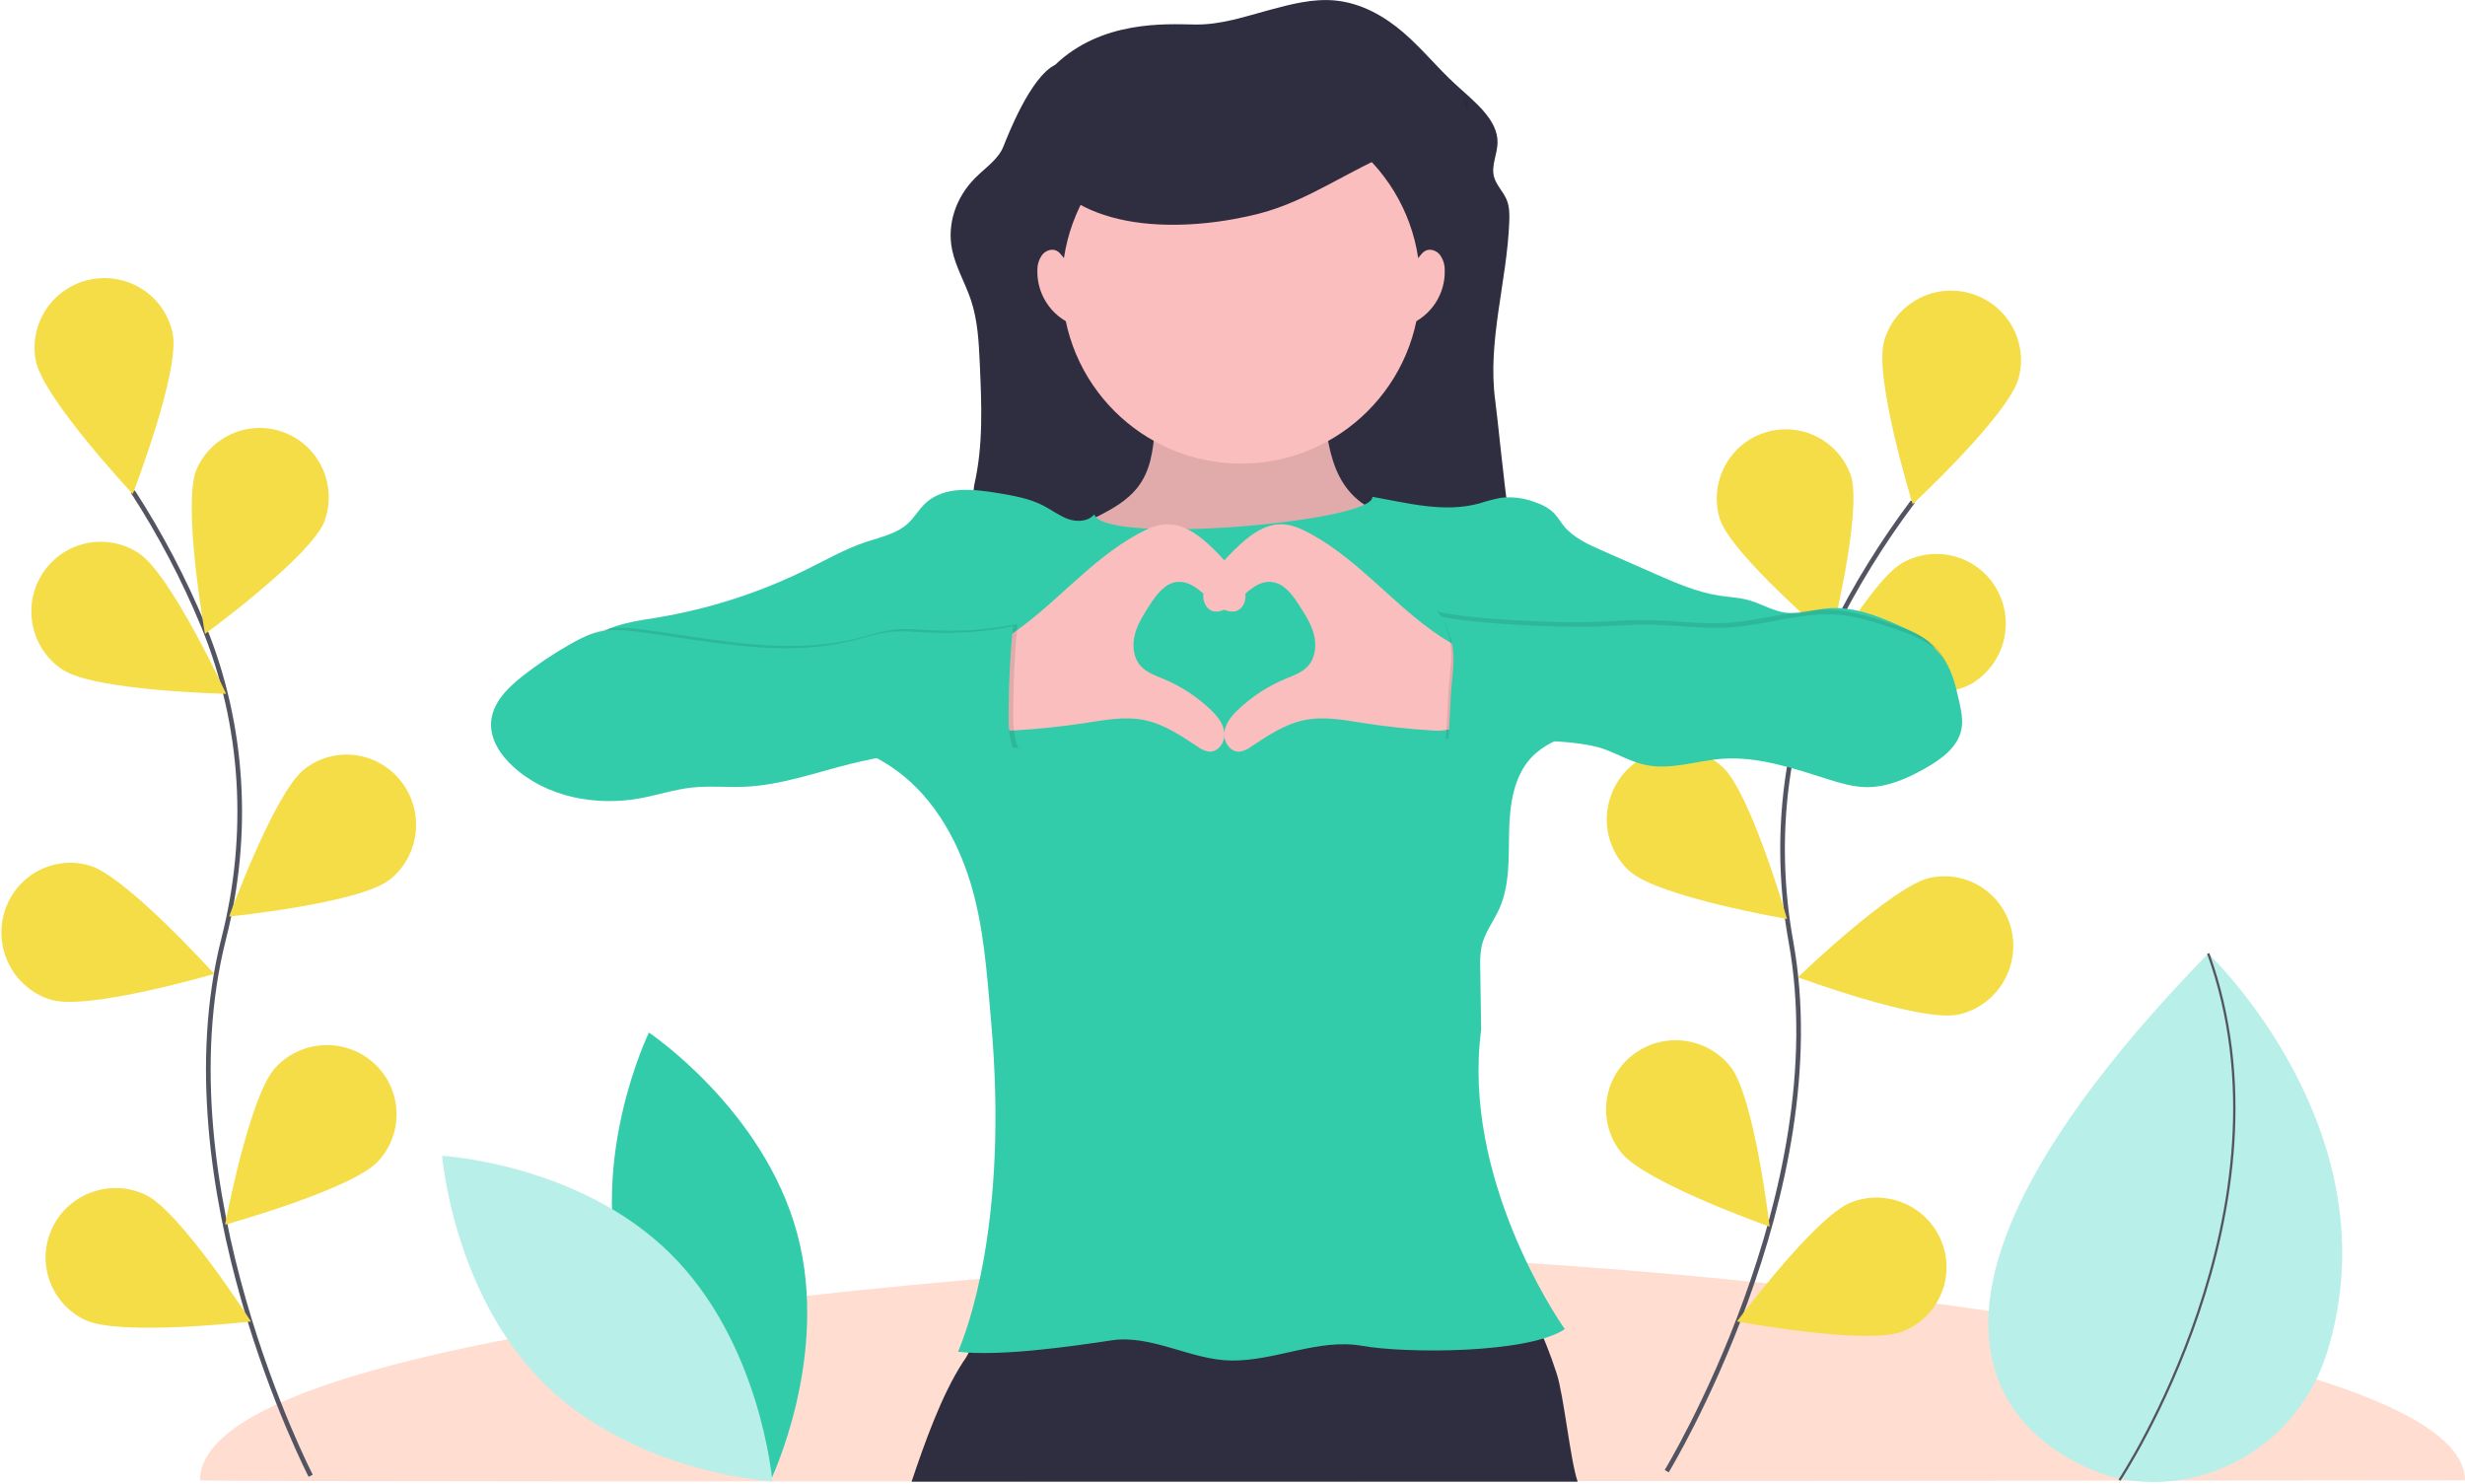
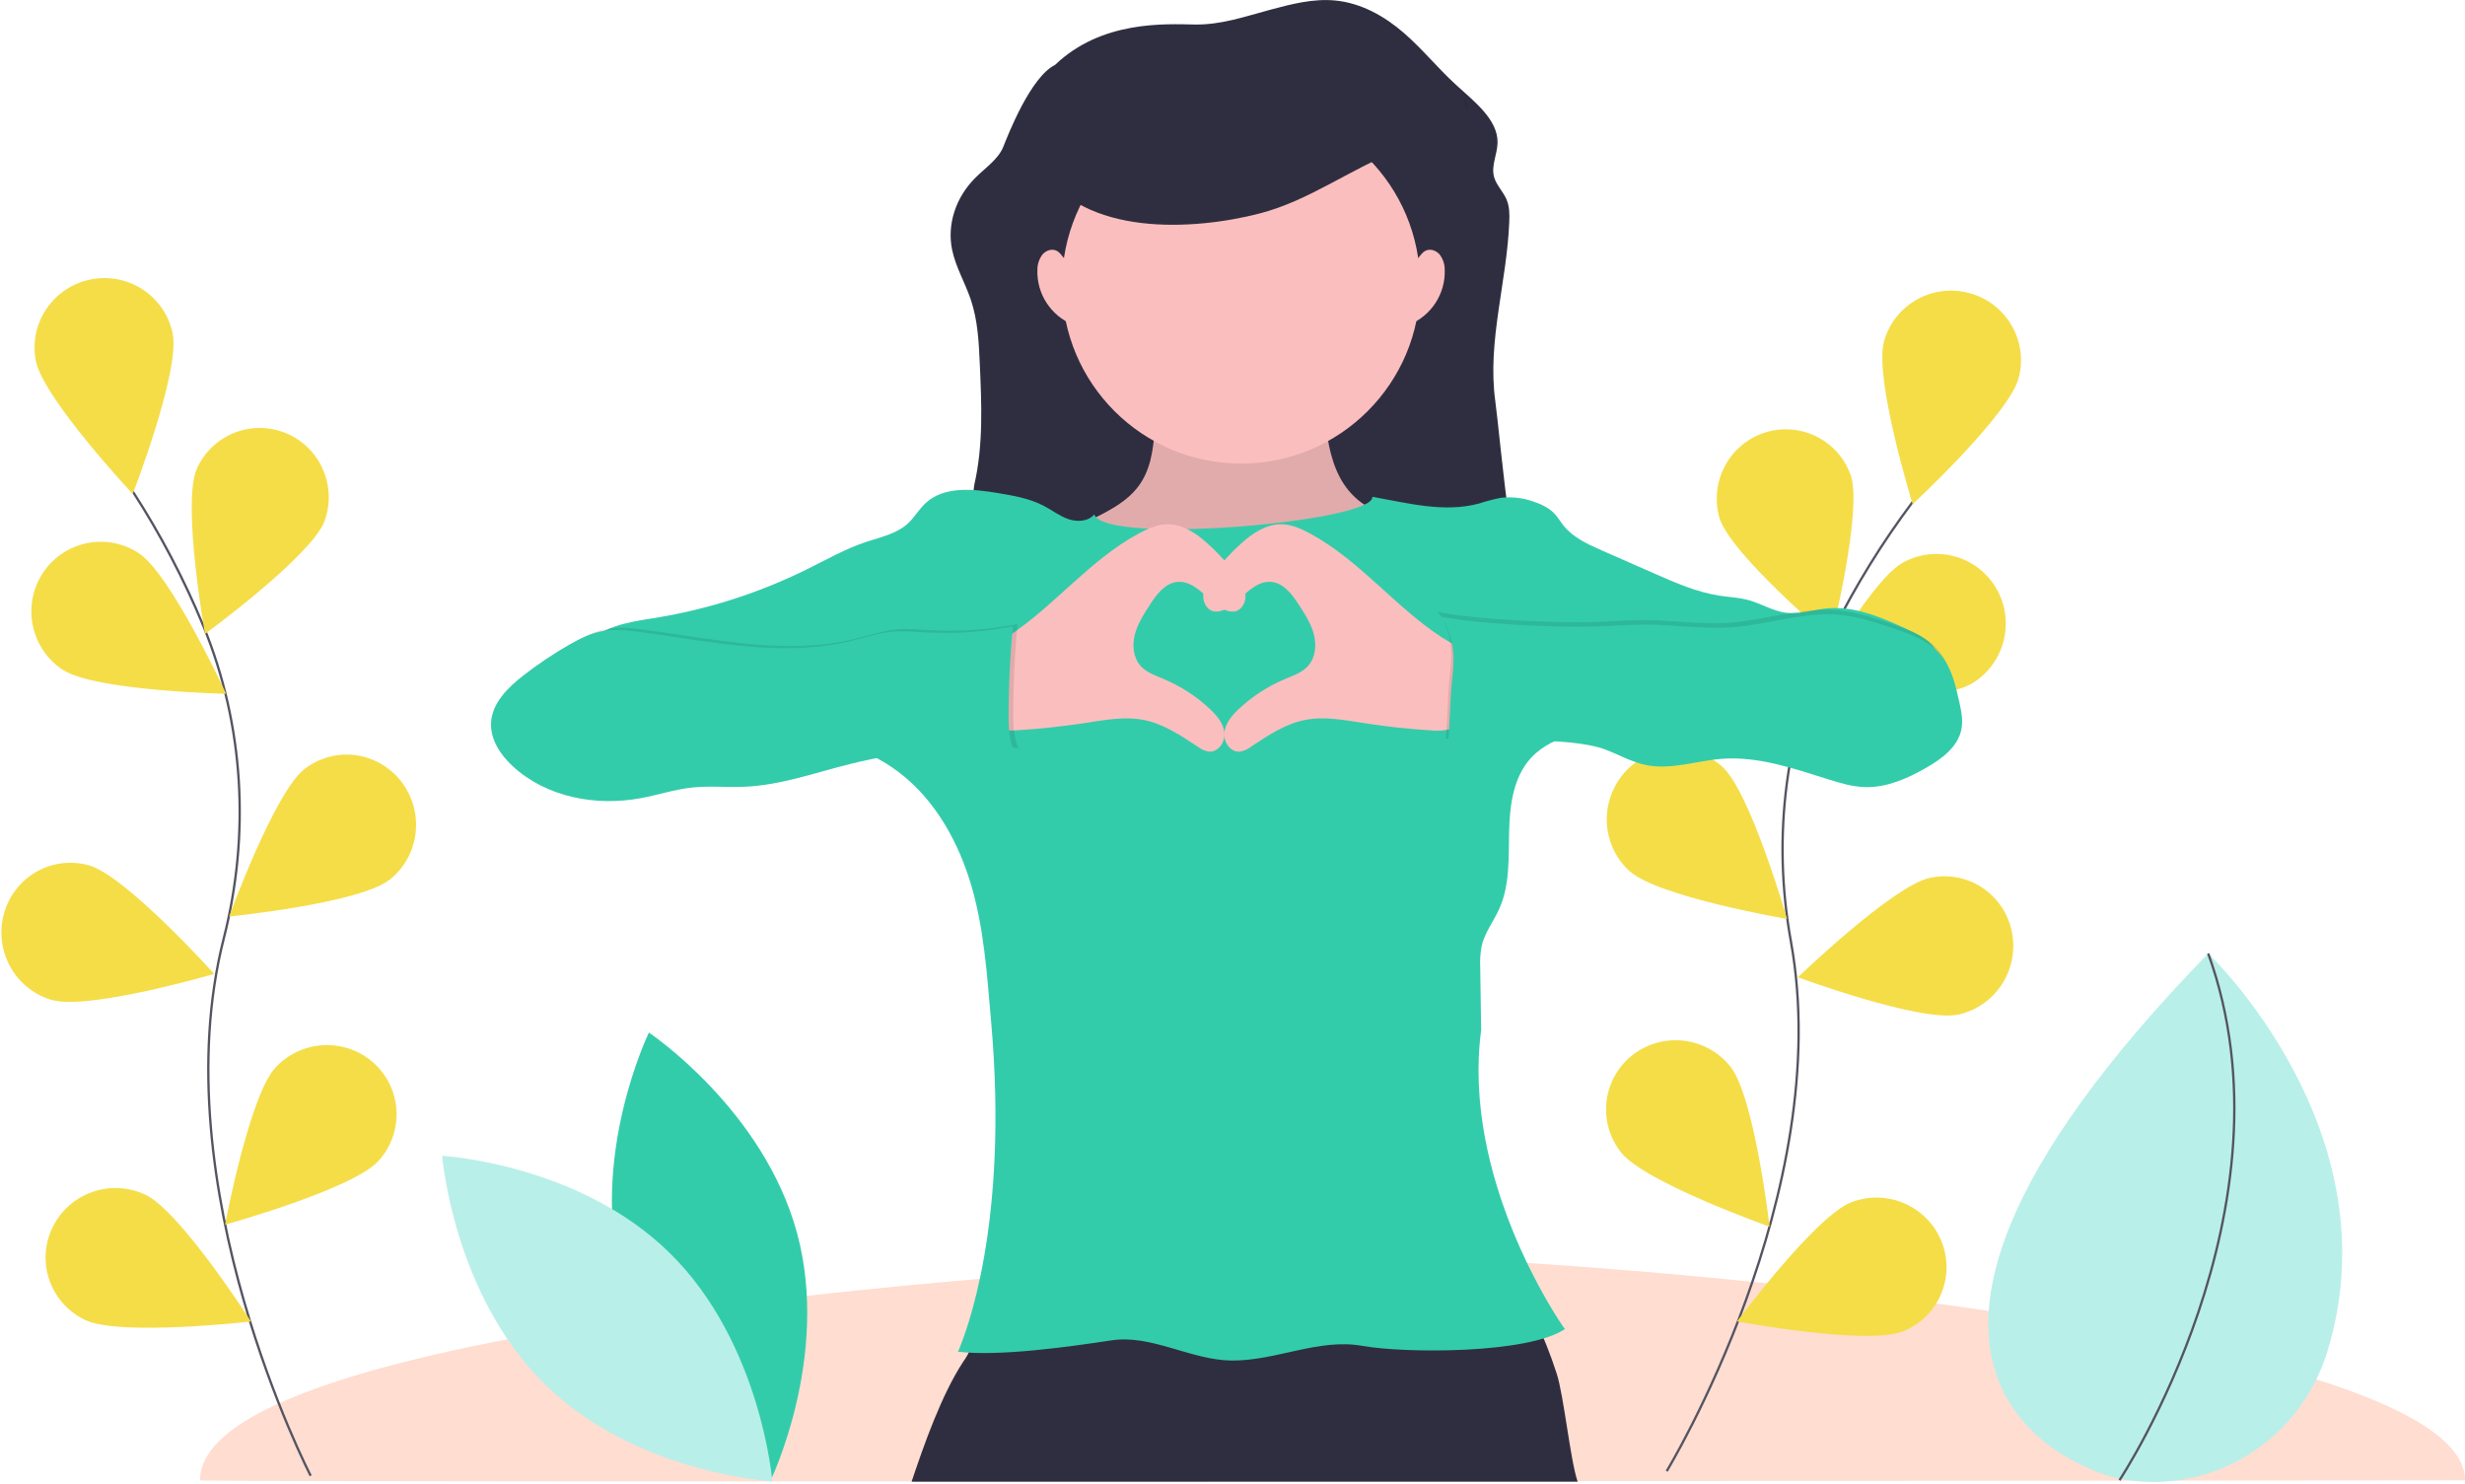
<svg xmlns="http://www.w3.org/2000/svg" width="1060" height="638" viewBox="0 0 1060 638">
  <g fill="none" fill-rule="evenodd" transform="translate(-59.876)">
    <path fill="#FFBCA3" fill-rule="nonzero" d="M1119.876,636.544 C1119.876,568.219 700.394,537.573 632.88,540.15 C565.366,542.727 145.876,564.644 145.876,636.544 C145.876,637.57 1119.876,636.544 1119.876,636.544 Z" opacity=".5" />
    <path fill="#33CCAB" fill-rule="nonzero" d="M327.349,550.697 C341.749,603.993 391.075,637 391.075,637 C391.075,637 417.052,583.598 402.651,530.303 C388.251,477.007 338.925,444 338.925,444 C338.925,444 312.948,497.402 327.349,550.697 Z" />
    <path fill="#B9EFE9" fill-rule="nonzero" d="M347.998,538.911 C387.211,577.571 392,637 392,637 C392,637 333.214,633.749 294.002,595.089 C254.789,556.429 250,497 250,497 C250,497 308.786,500.251 347.998,538.911 Z" />
    <g transform="scale(-1 1) rotate(11 -626.853 -937.133)">
-       <path stroke="#535461" stroke-width="2" d="M98.462,523 C98.462,523 137.913,388.357 91.091,289.137 C71.434,247.517 64.984,200.813 73.999,155.654 C78.344,134.236 84.631,113.263 92.78,93" />
+       <path stroke="#535461" d="M98.462,523 C98.462,523 137.913,388.357 91.091,289.137 C71.434,247.517 64.984,200.813 73.999,155.654 C78.344,134.236 84.631,113.263 92.78,93" />
      <path fill="#F5DD48" fill-rule="nonzero" d="M63.016 29.803C63.016 46.26 93.016 94 93.016 94 93.016 94 123 46.23 123 29.803 123 13.343 109.569 0 93 0 76.431 0 63 13.343 63 29.803L63.016 29.803zM14.383 121.36C23.292 135.21 74 159 74 159 74 159 73.08 102.802 64.171 89.014 55.107 75.655 37.076 71.997 23.554 80.774 10.032 89.551 5.96 107.554 14.383 121.329L14.383 121.36zM16.359 277.943C31.038 285.43 87 280.262 87 280.262 87 280.262 57.765 231.666 43.163 224.225 33.67 219.382 22.343 220.03 13.449 225.925 4.556 231.821-.553 242.068.048 252.807.648 263.546 6.866 273.146 16.359 277.989L16.359 277.943zM44.169 395.787C57.499 405.576 114 410 114 410 114 410 93.206 357.588 79.86 347.845 66.533 338.054 47.74 340.849 37.884 354.088 28.028 367.327 30.842 385.996 44.169 395.787zM136.899 162.516C125.08 174.049 70 186 70 186 70 186 83.485 131.033 95.303 119.501 107.126 107.943 126.036 108.203 137.539 120.082 149.042 131.96 148.783 150.959 136.961 162.516L136.899 162.516zM168.641 300.943C153.962 308.43 98 303.262 98 303.262 98 303.262 127.235 254.666 141.837 247.225 151.33 242.382 162.657 243.03 171.551 248.925 180.444 254.821 185.553 265.068 184.952 275.807 184.352 286.546 178.134 296.146 168.641 300.989L168.641 300.943zM180.831 438.787C167.501 448.576 111 453 111 453 111 453 131.794 400.588 145.14 390.845 158.467 381.054 177.26 383.849 187.116 397.088 196.972 410.327 194.158 428.996 180.831 438.787z" />
    </g>
    <g transform="rotate(15 21.289 3153.247)">
-       <path stroke="#535461" stroke-width="2" d="M98.462,523 C98.462,523 137.913,388.357 91.091,289.137 C71.434,247.517 64.984,200.813 73.999,155.654 C78.344,134.236 84.631,113.263 92.78,93" />
+       <path stroke="#535461" d="M98.462,523 C98.462,523 137.913,388.357 91.091,289.137 C71.434,247.517 64.984,200.813 73.999,155.654 C78.344,134.236 84.631,113.263 92.78,93" />
      <path fill="#F5DD48" fill-rule="nonzero" d="M63.016 29.803C63.016 46.26 93.016 94 93.016 94 93.016 94 123 46.23 123 29.803 123 13.343 109.569 0 93 0 76.431 0 63 13.343 63 29.803L63.016 29.803zM14.383 121.36C23.292 135.21 74 159 74 159 74 159 73.08 102.802 64.171 89.014 55.107 75.655 37.076 71.997 23.554 80.774 10.032 89.551 5.96 107.554 14.383 121.329L14.383 121.36zM16.359 277.943C31.038 285.43 87 280.262 87 280.262 87 280.262 57.765 231.666 43.163 224.225 33.67 219.382 22.343 220.03 13.449 225.925 4.556 231.821-.553 242.068.048 252.807.648 263.546 6.866 273.146 16.359 277.989L16.359 277.943zM44.169 395.787C57.499 405.576 114 410 114 410 114 410 93.206 357.588 79.86 347.845 66.533 338.054 47.74 340.849 37.884 354.088 28.028 367.327 30.842 385.996 44.169 395.787zM136.899 162.516C125.08 174.049 70 186 70 186 70 186 83.485 131.033 95.303 119.501 107.126 107.943 126.036 108.203 137.539 120.082 149.042 131.96 148.783 150.959 136.961 162.516L136.899 162.516zM168.641 300.943C153.962 308.43 98 303.262 98 303.262 98 303.262 127.235 254.666 141.837 247.225 151.33 242.382 162.657 243.03 171.551 248.925 180.444 254.821 185.553 265.068 184.952 275.807 184.352 286.546 178.134 296.146 168.641 300.989L168.641 300.943zM180.831 438.787C167.501 448.576 111 453 111 453 111 453 131.794 400.588 145.14 390.845 158.467 381.054 177.26 383.849 187.116 397.088 196.972 410.327 194.158 428.996 180.831 438.787z" />
    </g>
    <g transform="translate(914.876 410)">
      <path fill="#B9EFE9" fill-rule="nonzero" d="M54.499,225.39 C51.269,224.67 -89.501,189.24 94.579,-5.68434189e-14 C94.579,-5.68434189e-14 175.279,76.49 145.679,171.57 C133.779,209.8 95.479,233.4 56.679,225.84 L54.499,225.39 Z" />
      <path stroke="#535461" d="M56.429,226.48 C56.429,226.48 134.149,109.39 94.579,-2.13162821e-13" />
    </g>
    <path fill="#2F2E41" fill-rule="nonzero" d="M513.566,27.912 C502.959,33.13 493.276,58.22 491.276,63.2 C489.126,68.49 483.546,72.2 479.276,76.47 C470.836,84.89 467.086,96.47 469.276,107.27 C470.786,114.74 474.916,121.64 477.366,128.93 C480.366,137.85 480.786,147.2 481.206,156.45 C481.986,173.82 482.756,191.36 478.846,208.45 C477.846,212.74 475.146,277.97 469.916,277.84 C483.796,276.65 497.756,276.52 511.706,276.38 L720.706,274.38 C711.076,261.78 704.926,187.32 702.886,172.47 C699.366,146.87 707.886,121.24 708.886,95.47 C709.026,92.15 709.026,88.74 707.656,85.62 C706.216,82.35 703.336,79.56 702.376,76.17 C700.996,71.32 703.766,66.35 703.856,61.37 C704.036,51.37 693.856,43.7 685.786,36.29 C678.006,29.16 671.536,21.06 663.506,14.11 C655.476,7.16 645.386,1.27 633.906,0.2 C624.476,-0.67 615.106,1.78 606.076,4.2 C595.306,7.08 585.076,10.72 573.646,10.54 C561.036,10.32 533.622,8.698 513.566,27.912 Z" />
    <path fill="#000" fill-rule="nonzero" d="M204.14 3.38C204.431 4.474 204.854 5.528 205.4 6.52 205.265 4.27 204.72 2.064 203.79.01 203.747 1.144 203.865 2.279 204.14 3.38L204.14 3.38zM1.45 163.95L.29 164.05C.679 164.058 1.068 164.025 1.45 163.95L1.45 163.95z" opacity=".1" transform="translate(485.876 41.78)" />
    <path fill="#FBBEBE" fill-rule="nonzero" d="M704.356 566.09C703.081 567.078 701.559 567.697 699.956 567.88 674.386 573.13 648.586 577.61 622.516 579.03 599.516 580.29 576.446 579.16 553.436 578.03 530.426 576.9 507.436 575.76 484.976 571.11 494.282 552.372 500.142 532.113 502.276 511.3 503.221 502.165 503.452 492.971 502.966 483.8 502.892 482.697 502.759 481.599 502.566 480.51 501.496 473.93 498.856 464.4 501.256 459.64 504.336 453.52 516.166 453.32 521.946 452.18 531.766 450.25 541.636 448.64 551.546 447.29 590.876 441.94 630.606 440.72 670.236 439.53 675.556 439.37 681.896 439.73 684.666 444.28 686.216 446.83 686.136 450.01 686.056 453 685.876 459.473 685.94 465.947 686.246 472.42 687.636 501.124 693.78 529.398 704.426 556.09 705.746 559.36 706.956 563.64 704.356 566.09zM548.756 209.98C544.576 215.13 538.686 218.59 532.756 221.63 525.673 225.29 518.376 228.522 510.906 231.31 509.396 233.6 510.596 236.64 511.906 239.08 523.636 261.86 539.336 284.5 563.016 294.29 575.166 299.29 588.496 300.54 601.596 301.71 605.676 302.07 609.836 302.43 613.816 301.45 617.796 300.47 621.496 298.1 624.816 295.59 646.512 279.172 660.8 254.81 664.536 227.86 664.856 225.47 664.856 222.54 662.806 221.26 661.556 220.49 659.966 220.64 658.496 220.65 648.906 220.75 640.406 213.65 635.976 205.16 631.546 196.67 630.366 186.88 629.276 177.35 629.276 177.14 572.896 175.95 567.806 175.91 559.866 175.84 557.246 176.77 556.476 184.91 555.666 193.89 554.666 202.66 548.756 209.98z" />
    <path fill="#000" fill-rule="nonzero" d="M548.756,209.98 C544.576,215.13 538.686,218.59 532.756,221.63 C525.673,225.29 518.376,228.522 510.906,231.31 C509.396,233.6 510.596,236.64 511.906,239.08 C523.636,261.86 539.336,284.5 563.016,294.29 C575.166,299.29 588.496,300.54 601.596,301.71 C605.676,302.07 609.836,302.43 613.816,301.45 C617.796,300.47 621.496,298.1 624.816,295.59 C646.512,279.172 660.8,254.81 664.536,227.86 C664.856,225.47 664.856,222.54 662.806,221.26 C661.556,220.49 659.966,220.64 658.496,220.65 C648.906,220.75 640.406,213.65 635.976,205.16 C631.546,196.67 630.366,186.88 629.276,177.35 C629.276,177.14 572.896,175.95 567.806,175.91 C559.866,175.84 557.246,176.77 556.476,184.91 C555.666,193.89 554.666,202.66 548.756,209.98 Z" opacity=".1" />
    <circle cx="593.566" cy="122.33" r="77" fill="#FBBEBE" fill-rule="nonzero" />
    <path fill="#2F2E41" fill-rule="nonzero" d="M738.296,637.12 C738.296,637.12 451.876,637.12 451.876,637.12 C457.292,620.998 464.757,599.739 474.086,585.52 C475.579,583.508 476.747,581.274 477.546,578.9 C477.986,576.69 478.21,574.443 478.216,572.19 C478.703,565.289 481.38,558.724 485.856,553.45 C487.936,554.583 490.036,555.673 492.156,556.72 C516.175,568.65 542.332,575.671 569.096,577.37 C583.175,578.092 597.288,577.808 611.326,576.52 C642.986,573.97 675.906,568.09 701.406,549.42 C702.476,548.64 703.536,547.83 704.586,547 C716.976,558 724.146,574.86 729.276,590.62 C732.326,599.84 735.146,628.04 738.296,637.12 Z" />
    <path fill="#33CCAB" fill-rule="nonzero" d="M650.036,213.62 C650.886,224.42 534.816,234.53 530.436,221.21 C527.836,224.28 523.066,224.53 519.266,223.21 C515.466,221.89 512.266,219.35 508.666,217.48 C502.666,214.35 495.906,213.19 489.256,212.06 C478.426,210.23 465.846,208.89 457.826,216.4 C455.056,218.99 453.166,222.4 450.386,225 C445.526,229.52 438.656,230.93 432.386,233 C423.336,236 414.996,240.8 406.446,245 C386.483,254.83 365.197,261.708 343.256,265.42 C338.586,266.21 333.886,266.85 329.256,267.96 C322.756,269.52 316.256,272.19 311.826,277.2 C317.006,283.82 324.446,287.43 332.436,290.04 L409.536,315.24 C421.136,319.03 432.916,322.9 443.066,329.69 C459.976,340.97 470.976,359.51 476.996,378.92 C483.016,398.33 484.271,418.82 486.066,439.08 C493.816,526.508 475.306,573.08 471.846,581.24 C489.805,583.356 519.967,579.057 537.846,576.35 C555.056,573.73 572.076,584.87 589.486,585.033 C608.486,585.22 626.896,575.38 645.626,578.71 C664.356,582.04 717.026,582.14 732.806,571.51 C729.446,566.98 688.398,506.106 696.806,442.89 L696.406,416.26 C696.228,413.046 696.443,409.822 697.046,406.66 C698.386,400.96 702.156,396.18 704.566,390.85 C709.216,380.56 708.566,368.8 708.826,357.51 C709.086,346.22 710.666,334.09 718.296,325.83 C723.296,320.44 730.296,317.38 737.396,315.49 C749.536,312.25 762.236,312.04 774.776,311.15 C815.66,308.219 855.657,297.803 892.776,280.42 C890.556,275.73 885.396,273.07 880.686,270.89 C869.546,265.74 857.746,260.46 845.526,261.61 C839.616,262.17 833.766,264.23 827.876,263.48 C822.296,262.76 817.356,259.6 811.936,258.09 C807.826,256.95 803.526,256.78 799.306,256.14 C789.566,254.65 780.426,250.64 771.416,246.67 L748.656,236.67 C742.656,234.02 736.406,231.19 732.286,226.07 C730.946,224.4 729.866,222.52 728.406,220.95 C725.896,218.26 722.406,216.67 718.916,215.56 C714.532,214.034 709.858,213.521 705.246,214.06 C702.083,214.688 698.961,215.506 695.896,216.51 C680.856,220.57 665.336,216.35 650.036,213.62 Z" />
    <path fill="#FBBEBE" fill-rule="nonzero" d="M549.396,229.49 C553.276,227.37 557.466,225.49 561.886,225.429 C568.526,225.37 574.466,229.43 579.386,233.91 C583.935,238.018 588.05,242.582 591.666,247.53 C593.466,249.98 595.186,252.67 595.456,255.7 C595.726,258.73 594.066,262.14 591.106,262.86 C589.237,263.175 587.317,262.787 585.716,261.77 C578.876,258.01 573.806,249.4 566.046,250.24 C560.726,250.81 557.126,255.76 554.216,260.24 C551.626,264.24 549.006,268.35 547.846,272.97 C546.686,277.59 547.246,282.97 550.466,286.45 C552.966,289.18 556.616,290.45 560.026,291.87 C567.569,294.992 574.474,299.473 580.396,305.09 C583.266,307.83 585.996,311.09 586.396,315.09 C586.796,319.09 583.766,323.49 579.806,323.21 C578.021,322.931 576.337,322.197 574.916,321.08 C567.756,316.35 560.446,311.39 552.046,309.65 C543.496,307.88 534.666,309.65 526.046,310.97 C516.593,312.383 507.093,313.39 497.546,313.99 C494.713,314.315 491.844,314.129 489.076,313.44 C479.636,310.52 476.886,298.51 477.986,289.83 C479.156,280.55 485.986,278.44 493.126,273.83 C513.206,260.69 528.106,241.09 549.396,229.49 Z" />
    <path fill="#FBBEBE" fill-rule="nonzero" d="M623.366,229.49 C619.476,227.37 615.296,225.49 610.866,225.429 C604.226,225.37 598.286,229.43 593.366,233.91 C588.822,238.019 584.71,242.583 581.096,247.53 C579.306,249.98 577.586,252.67 577.316,255.7 C577.046,258.73 578.696,262.14 581.656,262.86 C583.529,263.175 585.452,262.787 587.056,261.77 C593.896,258.01 598.966,249.4 606.716,250.24 C612.046,250.81 615.646,255.76 618.546,260.24 C621.136,264.24 623.766,268.35 624.916,272.97 C626.066,277.59 625.516,282.97 622.296,286.45 C619.806,289.18 616.146,290.45 612.736,291.87 C605.192,294.993 598.284,299.474 592.356,305.09 C589.486,307.83 586.766,311.09 586.356,315.09 C585.946,319.09 588.986,323.49 592.946,323.21 C594.732,322.932 596.417,322.199 597.836,321.08 C604.996,316.35 612.306,311.39 620.706,309.65 C629.256,307.88 638.086,309.65 646.706,310.97 C656.136,312.45 665.646,313.48 675.176,314.05 C678.013,314.375 680.885,314.189 683.656,313.5 C693.086,310.58 695.836,298.57 694.746,289.89 C693.566,280.61 686.746,278.5 679.596,273.89 C659.556,260.69 644.666,241.09 623.366,229.49 Z" />
    <path fill="#000" fill-rule="nonzero" d="M497.416,268.31 C485.128,270.764 472.579,271.657 460.066,270.97 C455.156,270.71 450.226,270.2 445.336,270.66 C439.436,271.22 433.766,273.17 428.016,274.59 C398.226,281.92 367.096,274.76 336.686,270.74 C331.316,270.03 325.826,269.42 320.506,270.46 C315.636,271.41 311.136,273.69 306.826,276.14 C299.843,280.111 293.159,284.586 286.826,289.53 C280.196,294.71 273.506,301.31 273.046,309.7 C272.646,316.92 277.046,323.57 282.376,328.48 C296.776,341.81 318.156,345.82 337.436,342.21 C344.766,340.84 351.916,338.48 359.326,337.66 C366.916,336.82 374.586,337.66 382.216,337.3 C397.716,336.61 412.556,331.22 427.606,327.47 C451.108,321.618 475.42,319.712 499.546,321.83 C499.121,322.014 498.637,321.998 498.224,321.788 C497.812,321.577 497.516,321.192 497.416,320.74 C495.646,315.86 495.556,310.55 495.586,305.36 C495.666,292.77 496.256,280.85 497.416,268.31 Z" opacity=".1" />
    <path fill="#33CCAB" fill-rule="nonzero" d="M495.416,269.31 C483.128,271.764 470.579,272.657 458.066,271.97 C453.156,271.71 448.226,271.2 443.336,271.66 C437.436,272.22 431.766,274.17 426.016,275.59 C396.226,282.92 365.096,275.76 334.686,271.74 C329.316,271.03 323.826,270.42 318.506,271.46 C313.636,272.41 309.136,274.69 304.826,277.14 C297.843,281.111 291.159,285.586 284.826,290.53 C278.196,295.71 271.506,302.31 271.046,310.7 C270.646,317.92 275.046,324.57 280.376,329.48 C294.776,342.81 316.156,346.82 335.436,343.21 C342.766,341.84 349.916,339.48 357.326,338.66 C364.916,337.82 372.586,338.66 380.216,338.3 C395.716,337.61 410.556,332.22 425.606,328.47 C449.108,322.618 473.42,320.712 497.546,322.83 C497.121,323.014 496.637,322.998 496.224,322.788 C495.812,322.577 495.516,322.192 495.416,321.74 C493.646,316.86 493.556,311.55 493.586,306.36 C493.666,293.77 494.256,281.85 495.416,269.31 Z" />
    <path fill="#000" fill-rule="nonzero" d="M677.666,262.96 C692.906,266.43 729.586,267.96 745.206,267.44 C752.336,267.22 759.446,266.58 766.576,266.6 C778.796,266.6 790.996,268.6 803.186,267.79 C818.936,266.71 834.406,260.92 850.116,262.41 C857.836,263.15 865.266,265.61 872.626,268.07 C879.986,270.53 888.006,273.31 893.186,279.29 C897.986,284.83 899.736,292.29 901.326,299.45 C902.216,303.45 903.106,307.58 902.326,311.59 C900.836,319.2 893.826,324.35 887.096,328.19 C879.096,332.75 870.316,336.67 861.096,336.46 C855.626,336.34 850.306,334.76 845.096,333.12 C830.166,328.43 814.906,323.12 799.306,324.29 C788.396,325.13 777.496,329.15 766.766,326.98 C760.456,325.7 754.766,322.36 748.766,320.14 C734.146,314.79 697.036,316.21 681.536,317.69 C682.436,308.98 682.326,300.2 683.226,291.48 C683.926,284.81 684.596,277.9 682.456,271.54 C681.116,267.73 680.666,265.66 677.666,262.96 Z" opacity=".1" />
    <path fill="#33CCAB" fill-rule="nonzero" d="M678.666,264.96 C693.906,268.43 730.586,269.96 746.206,269.44 C753.336,269.22 760.446,268.58 767.576,268.6 C779.796,268.6 791.996,270.6 804.186,269.79 C819.936,268.71 835.406,262.92 851.116,264.41 C858.836,265.15 866.266,267.61 873.626,270.07 C880.986,272.53 889.006,275.31 894.186,281.29 C898.986,286.83 900.736,294.29 902.326,301.45 C903.216,305.45 904.106,309.58 903.326,313.59 C901.836,321.2 894.826,326.35 888.096,330.19 C880.096,334.75 871.316,338.67 862.096,338.46 C856.626,338.34 851.306,336.76 846.096,335.12 C831.166,330.43 815.906,325.12 800.306,326.29 C789.396,327.13 778.496,331.15 767.766,328.98 C761.456,327.7 755.766,324.36 749.766,322.14 C735.146,316.79 698.036,318.21 682.536,319.69 C683.436,310.98 683.326,302.2 684.226,293.48 C684.926,286.81 685.596,279.9 683.456,273.54 C682.116,269.73 681.666,267.66 678.666,264.96 Z" />
    <path fill="#FBBEBE" fill-rule="nonzero" d="M519.776 112.68C517.436 112.07 516.536 109.11 514.426 107.92 512.316 106.73 509.676 107.67 508.156 109.44 506.744 111.313 505.979 113.594 505.976 115.94 505.592 126.304 511.753 135.794 521.376 139.66 519.285 130.557 518.478 121.207 518.976 111.88L519.776 112.68zM667.346 112.68C669.686 112.07 670.576 109.11 672.686 107.92 674.796 106.73 677.436 107.67 678.956 109.44 680.373 111.311 681.139 113.593 681.136 115.94 681.521 126.304 675.36 135.794 665.736 139.66 667.827 130.557 668.635 121.207 668.136 111.88L667.346 112.68z" />
    <path fill="#2F2E41" d="M658.564,47.78 C640.537,60.111 626.638,77.029 607.205,87.147 C581.346,100.611 535.775,114.155 510.665,89.046 C507.57,85.95 509.975,80.174 518.994,71.233 C527.247,63.052 536.971,56.484 546.345,49.616 C583.826,22.155 601.457,20.407 645.525,35.6" transform="rotate(13 583.973 64.583)" />
  </g>
</svg>
